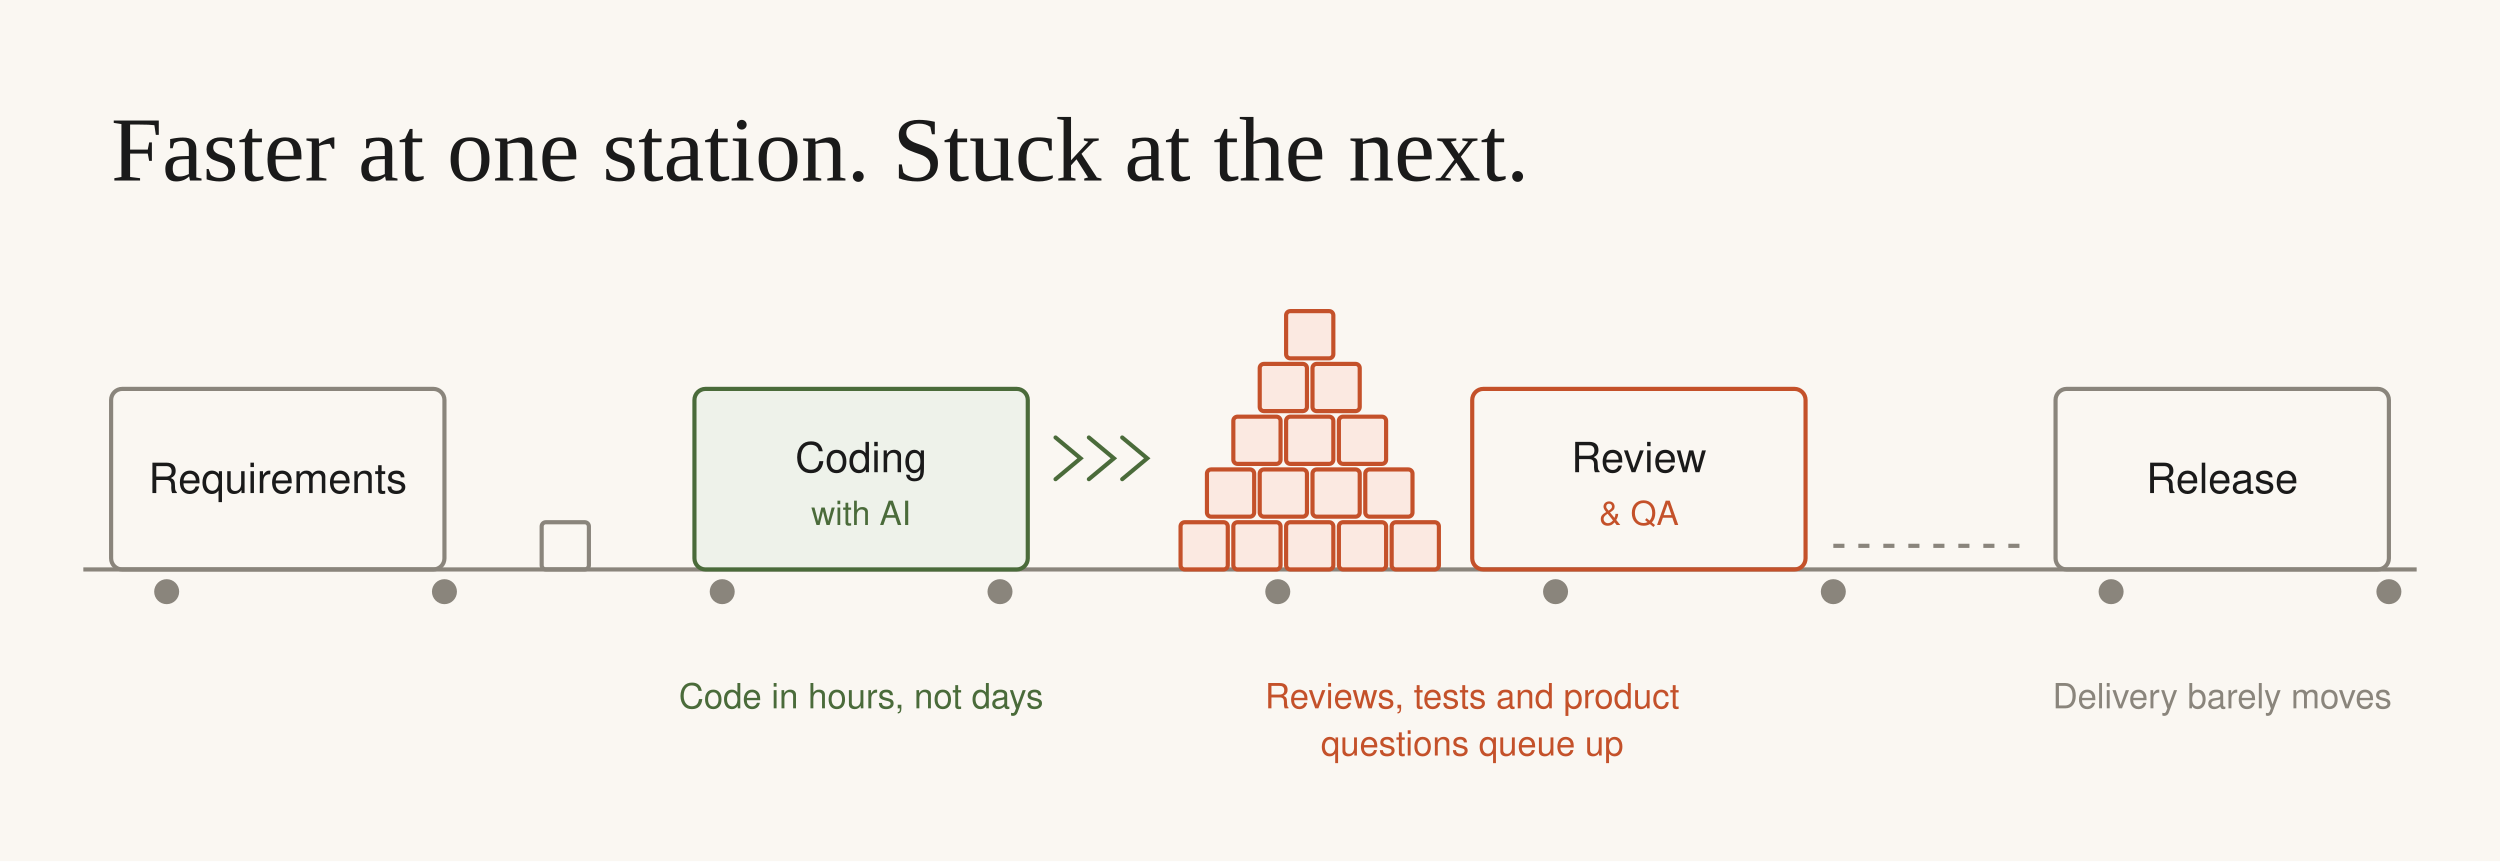
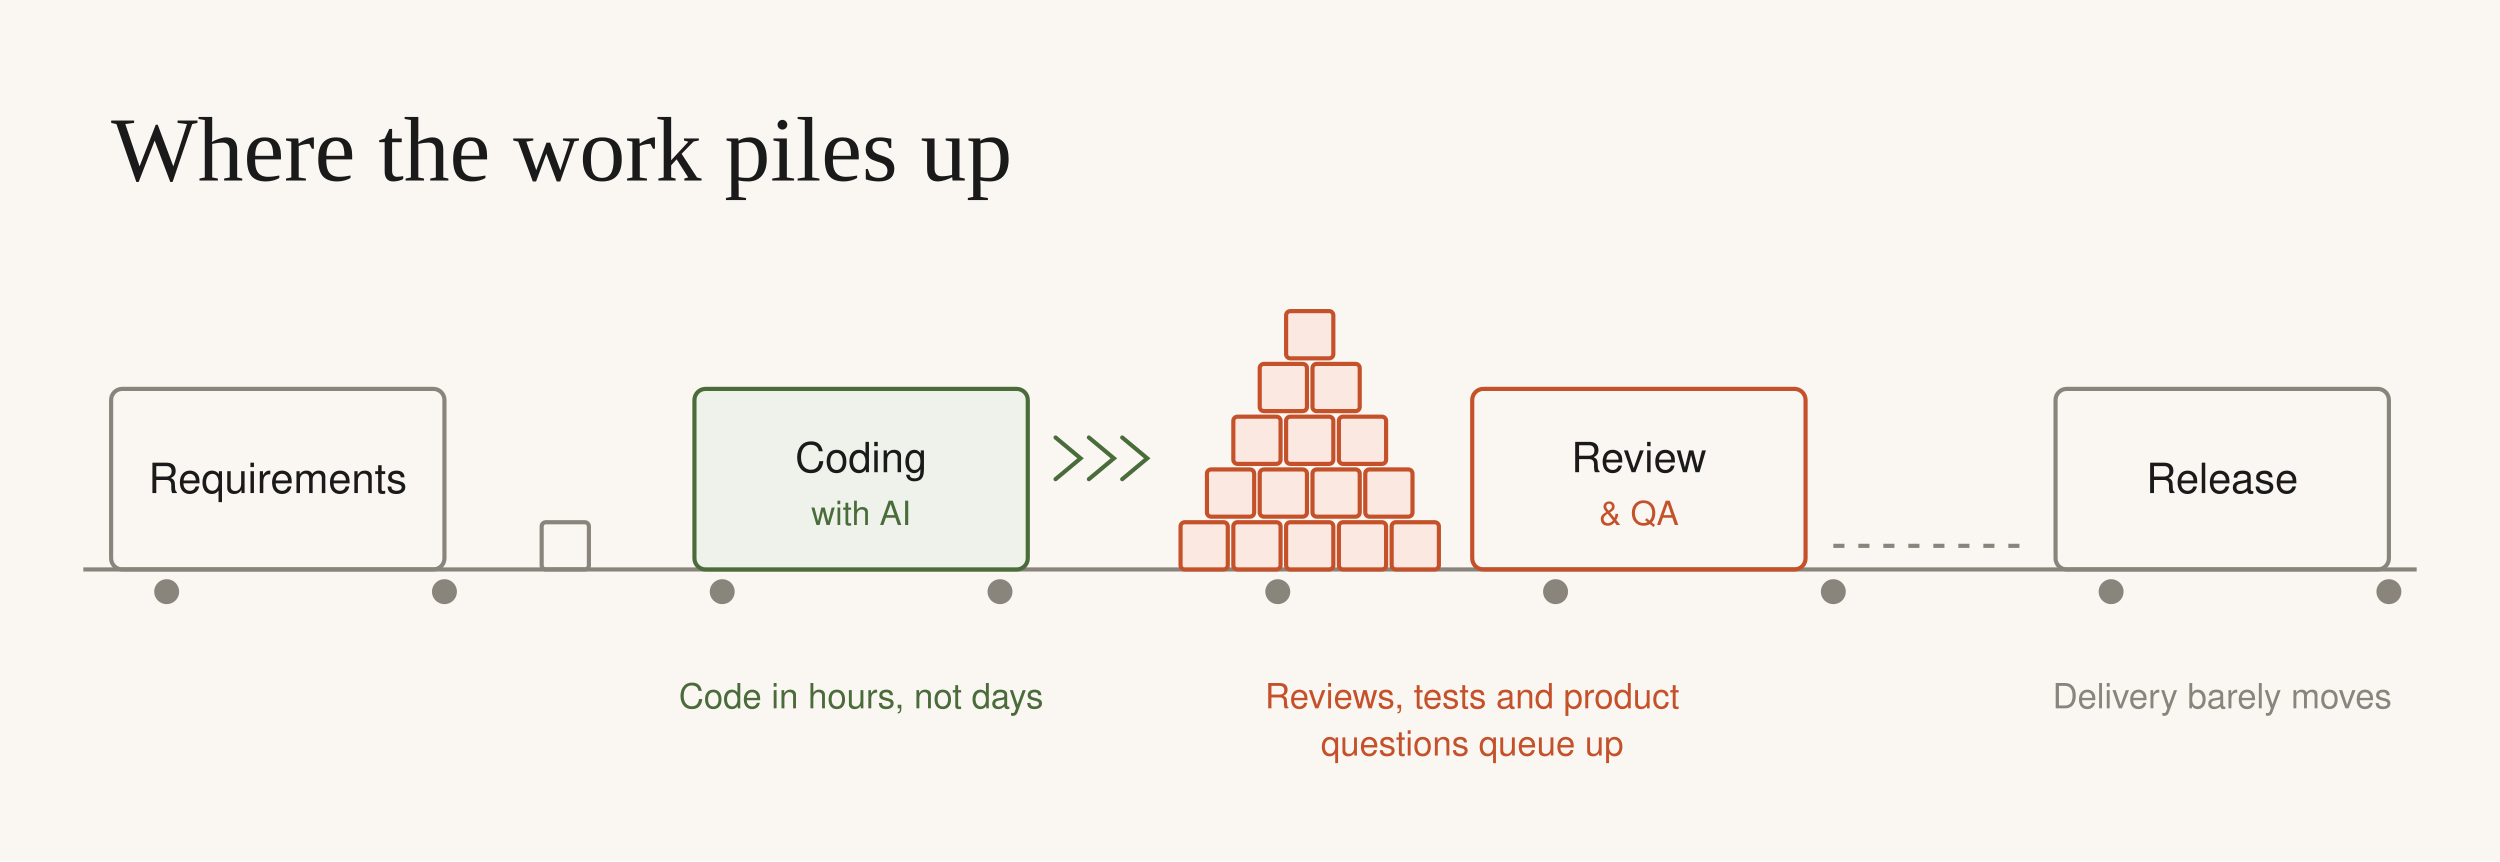
<svg xmlns="http://www.w3.org/2000/svg" viewBox="0 0 1800 620" width="1800" height="620">
  <rect width="1800" height="620" fill="#faf7f2" />
-   <text x="80" y="130" font-family="Georgia, 'Times New Roman', serif" font-size="66" fill="#1a1a1a">Faster at one station. Stuck at the next.</text>
+   <text x="80" y="130" font-family="Georgia, 'Times New Roman', serif" font-size="66" fill="#1a1a1a">Where the work piles up</text>
  <g transform="translate(0 -190)" font-family="'Helvetica Neue', Helvetica, Arial, sans-serif">
    <line x1="60" y1="600" x2="1740" y2="600" stroke="#8a857c" stroke-width="3" />
    <g fill="#8a857c">
      <circle cx="120" cy="616" r="9" />
      <circle cx="320" cy="616" r="9" />
      <circle cx="520" cy="616" r="9" />
      <circle cx="720" cy="616" r="9" />
      <circle cx="920" cy="616" r="9" />
      <circle cx="1120" cy="616" r="9" />
      <circle cx="1320" cy="616" r="9" />
      <circle cx="1520" cy="616" r="9" />
      <circle cx="1720" cy="616" r="9" />
    </g>
    <rect x="80" y="470" width="240" height="130" rx="8" fill="none" stroke="#8a857c" stroke-width="3" />
    <text x="200" y="545" font-size="30" text-anchor="middle" fill="#1a1a1a">Requirements</text>
    <rect x="390" y="566" width="34" height="34" rx="3" fill="none" stroke="#8a857c" stroke-width="3" />
    <rect x="500" y="470" width="240" height="130" rx="8" fill="#eef2ea" stroke="#4a6b3a" stroke-width="3" />
    <text x="620" y="530" font-size="30" text-anchor="middle" fill="#1a1a1a">Coding</text>
    <text x="620" y="568" font-size="24" text-anchor="middle" fill="#4a6b3a">with AI</text>
    <g stroke="#4a6b3a" stroke-width="3" fill="none" stroke-linecap="round">
      <path d="M760 505 l18 15 -18 15" />
      <path d="M784 505 l18 15 -18 15" />
      <path d="M808 505 l18 15 -18 15" />
    </g>
    <g fill="#fbe9e1" stroke="#c4512a" stroke-width="3">
      <rect x="850" y="566" width="34" height="34" rx="3" />
      <rect x="888" y="566" width="34" height="34" rx="3" />
      <rect x="926" y="566" width="34" height="34" rx="3" />
      <rect x="964" y="566" width="34" height="34" rx="3" />
      <rect x="1002" y="566" width="34" height="34" rx="3" />
      <rect x="869" y="528" width="34" height="34" rx="3" />
      <rect x="907" y="528" width="34" height="34" rx="3" />
      <rect x="945" y="528" width="34" height="34" rx="3" />
      <rect x="983" y="528" width="34" height="34" rx="3" />
      <rect x="888" y="490" width="34" height="34" rx="3" />
      <rect x="926" y="490" width="34" height="34" rx="3" />
      <rect x="964" y="490" width="34" height="34" rx="3" />
      <rect x="907" y="452" width="34" height="34" rx="3" />
      <rect x="945" y="452" width="34" height="34" rx="3" />
      <rect x="926" y="414" width="34" height="34" rx="3" />
    </g>
    <rect x="1060" y="470" width="240" height="130" rx="8" fill="none" stroke="#c4512a" stroke-width="3" />
    <text x="1180" y="530" font-size="30" text-anchor="middle" fill="#1a1a1a">Review</text>
    <text x="1180" y="568" font-size="24" text-anchor="middle" fill="#c4512a">&amp; QA</text>
    <line x1="1320" y1="583" x2="1460" y2="583" stroke="#8a857c" stroke-width="3" stroke-dasharray="8 10" />
    <rect x="1480" y="470" width="240" height="130" rx="8" fill="none" stroke="#8a857c" stroke-width="3" />
    <text x="1600" y="545" font-size="30" text-anchor="middle" fill="#1a1a1a">Release</text>
    <text x="620" y="700" font-size="25" text-anchor="middle" fill="#4a6b3a">Code in hours, not days</text>
    <text x="1060" y="700" font-size="25" text-anchor="middle" fill="#c4512a">Reviews, tests and product</text>
    <text x="1060" y="734" font-size="25" text-anchor="middle" fill="#c4512a">questions queue up</text>
    <text x="1600" y="700" font-size="25" text-anchor="middle" fill="#8a857c">Delivery barely moves</text>
  </g>
</svg>
